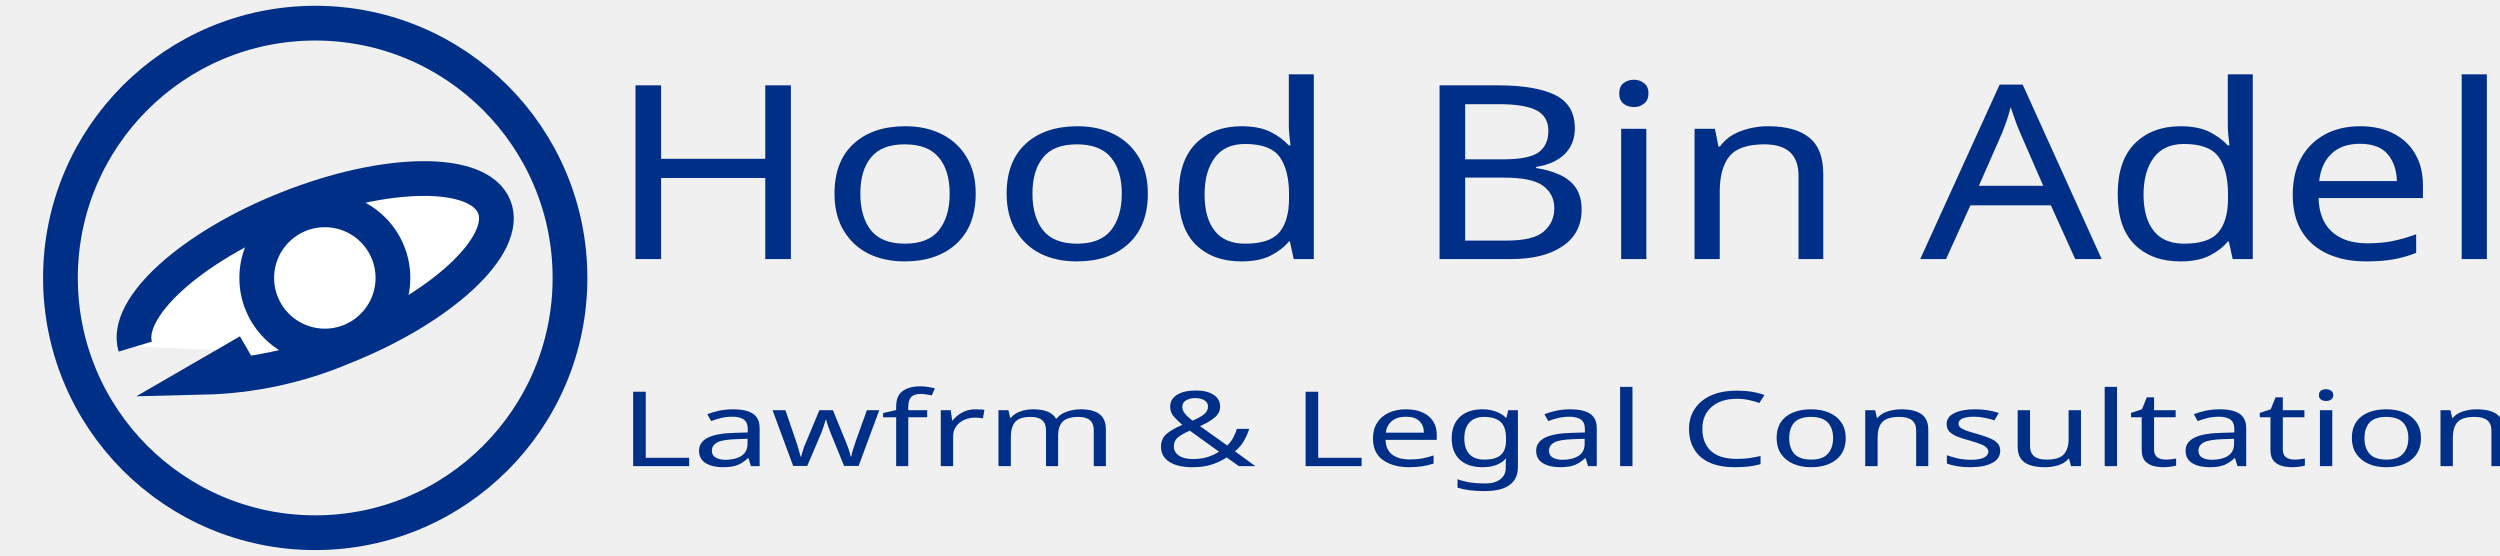
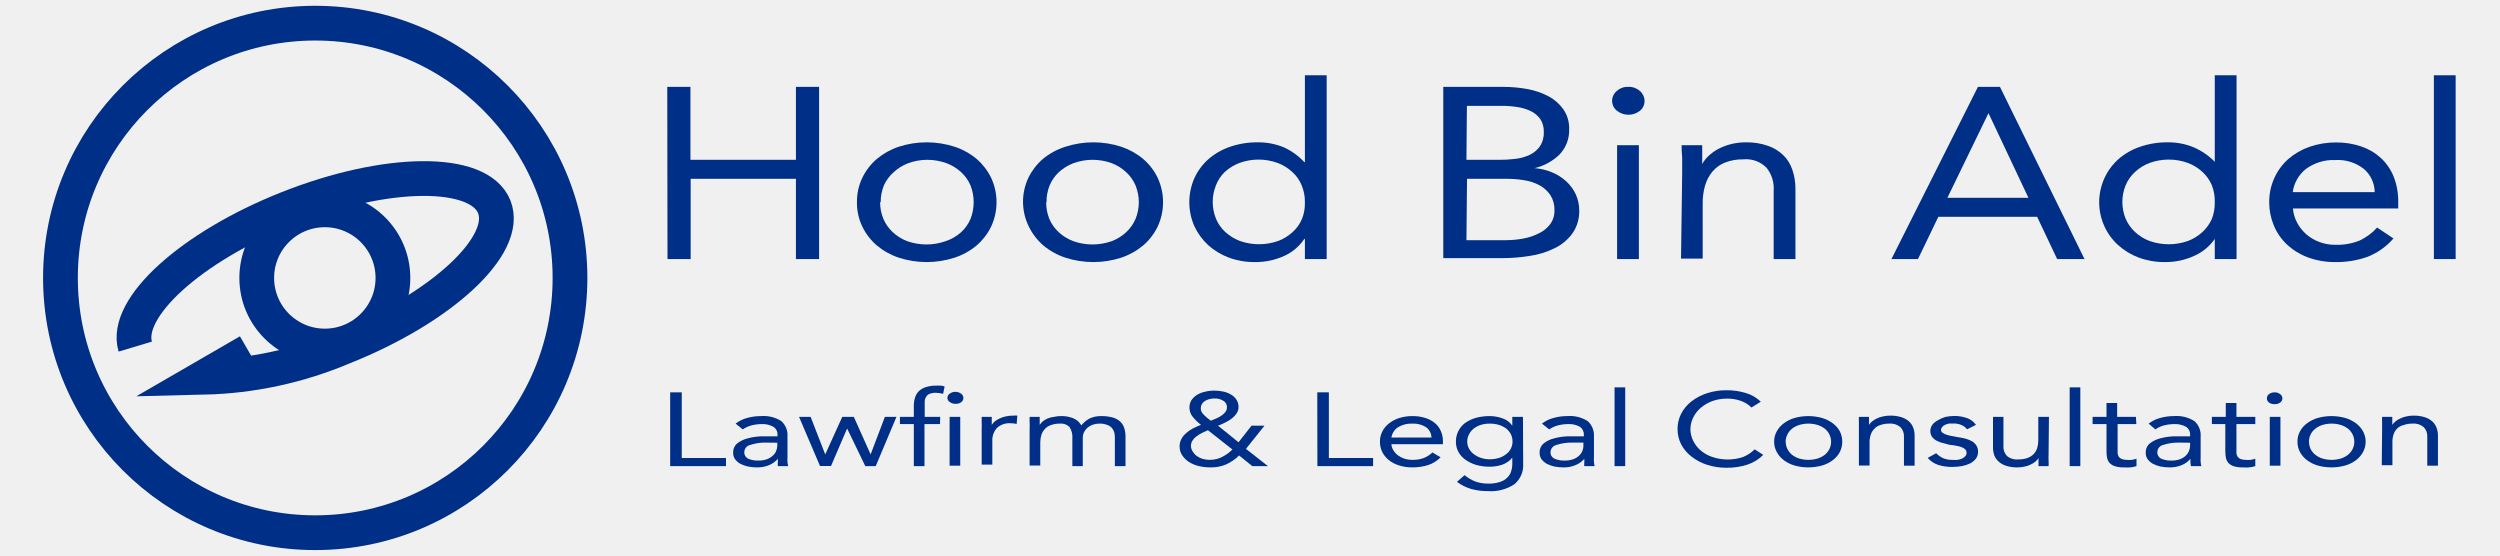
<svg xmlns="http://www.w3.org/2000/svg" id="Layer_1" data-name="Layer 1" viewBox="0 0 215.88 48">
  <defs>
-     <style>.cls-1{fill:none;}.cls-1,.cls-2{stroke:#002f87;stroke-miterlimit:10;stroke-width:3px;}.cls-2{fill:#fff;}.cls-3{font-size:21px;}.cls-3,.cls-4{fill:#002f87;font-family:AJannatLT, A Jannat LT;}.cls-4{font-size:9px;}</style>
+     <style>.cls-1{fill:none;stroke:#002f87;stroke-miterlimit:10;stroke-width:3px;}.cls-2{fill:#002f87;}</style>
  </defs>
  <circle class="cls-1" cx="27.22" cy="24" r="22" />
-   <path class="cls-2" d="M11.68,29.93c-1-3.33,4.8-8.61,13.16-11.93,8.53-3.39,16.52-3.45,17.84-.14S38.14,26.61,29.6,30a32.9,32.9,0,0,1-12,2.58l3.87-2.24" />
-   <circle class="cls-2" cx="28.05" cy="24" r="5.88" />
-   <text class="cls-3" transform="translate(52.5 22.37) scale(1.17 1)">Hood Bin Adel</text>
-   <text class="cls-4" transform="translate(53.5 40.25) scale(1.34 1)">Lawfrm &amp; Legal Consultation</text>
+   <path class="cls-1" d="M11.68,29.93c-1-3.33,4.8-8.61,13.16-11.93,8.53-3.39,16.52-3.45,17.84-.14S38.14,26.61,29.6,30a32.9,32.9,0,0,1-12,2.58l3.87-2.24" />
+   <circle class="cls-1" cx="28.05" cy="24" r="5.88" />
+   <path class="cls-2" d="M57.62,7.5h2v6.3h9.11V7.5h2V22.37h-2V15.44H59.64v6.93h-2Z" />
+   <path class="cls-2" d="M74,17.46a4.69,4.69,0,0,1,.46-2.1,5,5,0,0,1,1.25-1.63,5.85,5.85,0,0,1,1.9-1.06,7.83,7.83,0,0,1,4.82,0,5.79,5.79,0,0,1,1.91,1.06,5.11,5.11,0,0,1,1.25,1.63,5,5,0,0,1,0,4.2,5.11,5.11,0,0,1-1.25,1.63,5.79,5.79,0,0,1-1.91,1.06,7.83,7.83,0,0,1-4.82,0,5.85,5.85,0,0,1-1.9-1.06,5,5,0,0,1-1.25-1.63A4.69,4.69,0,0,1,74,17.46Zm2,0a3.77,3.77,0,0,0,.28,1.44,3.43,3.43,0,0,0,.81,1.15,3.83,3.83,0,0,0,1.26.78,5,5,0,0,0,3.3,0A3.88,3.88,0,0,0,83,20.05a3.43,3.43,0,0,0,.81-1.15,4,4,0,0,0,0-2.88A3.34,3.34,0,0,0,83,14.87a3.88,3.88,0,0,0-1.27-.78,4.84,4.84,0,0,0-3.3,0,3.83,3.83,0,0,0-1.26.78A3.34,3.34,0,0,0,76.33,16,3.77,3.77,0,0,0,76.05,17.46Z" />
+   <path class="cls-2" d="M88.34,17.46a4.83,4.83,0,0,1,.46-2.1,5.11,5.11,0,0,1,1.25-1.63A5.79,5.79,0,0,1,92,12.67a7.83,7.83,0,0,1,4.82,0,5.85,5.85,0,0,1,1.9,1.06,5,5,0,0,1,1.25,1.63,5,5,0,0,1,0,4.2,5,5,0,0,1-1.25,1.63,5.85,5.85,0,0,1-1.9,1.06,7.83,7.83,0,0,1-4.82,0,5.79,5.79,0,0,1-1.91-1.06,5.11,5.11,0,0,1-1.25-1.63A4.83,4.83,0,0,1,88.34,17.46Zm2,0a3.77,3.77,0,0,0,.27,1.44,3.43,3.43,0,0,0,.81,1.15,3.88,3.88,0,0,0,1.27.78,5,5,0,0,0,3.3,0,3.83,3.83,0,0,0,1.26-.78,3.43,3.43,0,0,0,.81-1.15,3.84,3.84,0,0,0,0-2.88,3.34,3.34,0,0,0-.81-1.15A3.83,3.83,0,0,0,96,14.09a4.84,4.84,0,0,0-3.3,0,3.88,3.88,0,0,0-1.27.78A3.34,3.34,0,0,0,90.64,16,3.77,3.77,0,0,0,90.37,17.46Z" />
+   <path class="cls-2" d="M112.68,20.63h-.05A4.11,4.11,0,0,1,111,22.05a5.93,5.93,0,0,1-2.67.58,6.26,6.26,0,0,1-2.23-.39,5.62,5.62,0,0,1-1.78-1.08,5.23,5.23,0,0,1-1.19-1.64,5.15,5.15,0,0,1,0-4.12,5,5,0,0,1,1.2-1.64,5.63,5.63,0,0,1,1.87-1.08,7.18,7.18,0,0,1,2.42-.39,5.76,5.76,0,0,1,2.26.44A5.58,5.58,0,0,1,112.63,14h.05V6.5h1.88V22.37h-1.88Zm0-3.17A3.59,3.59,0,0,0,112.4,16a3.09,3.09,0,0,0-.81-1.15,3.83,3.83,0,0,0-1.26-.78,4.84,4.84,0,0,0-3.3,0,4,4,0,0,0-1.27.78A3.18,3.18,0,0,0,105,16a3.84,3.84,0,0,0,0,2.88,3.27,3.27,0,0,0,.8,1.15,4,4,0,0,0,1.27.78,5,5,0,0,0,3.3,0,3.83,3.83,0,0,0,1.26-.78,3.17,3.17,0,0,0,.81-1.15A3.59,3.59,0,0,0,112.68,17.46Z" />
+   <path class="cls-2" d="M124.63,7.5h5.2a12,12,0,0,1,2.07.19,6.43,6.43,0,0,1,1.81.62A3.72,3.72,0,0,1,135,9.44a2.87,2.87,0,0,1,.5,1.72,3,3,0,0,1-.81,2.16,4.57,4.57,0,0,1-2.18,1.2v0a4.77,4.77,0,0,1,1.53.37,4.12,4.12,0,0,1,1.23.79,3.61,3.61,0,0,1,.81,1.12,3.37,3.37,0,0,1,.29,1.37,3.29,3.29,0,0,1-.6,2,4.1,4.1,0,0,1-1.54,1.27,7.05,7.05,0,0,1-2.14.66,14.78,14.78,0,0,1-2.38.19h-5.08Zm2,6.3h2.8a10.9,10.9,0,0,0,1.41-.08,4,4,0,0,0,1.24-.34,2.32,2.32,0,0,0,.89-.74,2.08,2.08,0,0,0,.34-1.25,1.9,1.9,0,0,0-.31-1.12,2.2,2.2,0,0,0-.84-.69A4,4,0,0,0,131,9.24a8.42,8.42,0,0,0-1.33-.1h-3Zm0,6.94h3.43a8.24,8.24,0,0,0,1.48-.14,4.77,4.77,0,0,0,1.32-.44,2.58,2.58,0,0,0,1-.8,1.94,1.94,0,0,0,.37-1.21,2.31,2.31,0,0,0-.35-1.3,2.65,2.65,0,0,0-.92-.84,4,4,0,0,0-1.3-.44,9.32,9.32,0,0,0-1.51-.13h-3.47Z" />
+   <path class="cls-2" d="M139.21,8.7a1.09,1.09,0,0,1,.4-.84,1.39,1.39,0,0,1,1-.36,1.41,1.41,0,0,1,1,.36,1.12,1.12,0,0,1,.4.84,1.08,1.08,0,0,1-.39.86,1.61,1.61,0,0,1-2,0A1.1,1.1,0,0,1,139.21,8.7Zm.43,3.84h1.88v9.83h-1.88Z" />
+   <path class="cls-2" d="M145.26,14.88c0-.45,0-.87,0-1.26a10.59,10.59,0,0,1-.05-1.08h1.78c0,.27,0,.54,0,.8s0,.54,0,.82h0a2.82,2.82,0,0,1,.54-.69,4.12,4.12,0,0,1,.83-.6,5.16,5.16,0,0,1,1.09-.42,5.32,5.32,0,0,1,1.3-.16,5.47,5.47,0,0,1,1.91.3,3.53,3.53,0,0,1,1.34.82,3.12,3.12,0,0,1,.78,1.27,5,5,0,0,1,.26,1.62v6.07h-1.88v-5.9a2.83,2.83,0,0,0-.63-2,2.49,2.49,0,0,0-2-.71,4.17,4.17,0,0,0-1.58.28,2.69,2.69,0,0,0-1.08.78,3.31,3.31,0,0,0-.63,1.19,5.29,5.29,0,0,0-.21,1.53v4.79h-1.87Z" />
+   <path class="cls-2" d="M170.8,7.5h1.9L180,22.37h-2.36l-1.73-3.65h-8.53l-1.76,3.65h-2.29Zm.91,2.27h0l-3.55,7.31h7Z" />
+   <path class="cls-2" d="M191.25,20.63h0a4.21,4.21,0,0,1-1.68,1.42,5.89,5.89,0,0,1-2.66.58,6.22,6.22,0,0,1-2.23-.39,5.51,5.51,0,0,1-1.78-1.08,4.94,4.94,0,0,1-1.19-1.64,5,5,0,0,1,1.2-5.76,5.54,5.54,0,0,1,1.87-1.08,7.18,7.18,0,0,1,2.42-.39,5.68,5.68,0,0,1,2.25.44,5.74,5.74,0,0,1,1.8,1.24h0V6.5h1.88V22.37h-1.88Zm0-3.17A3.77,3.77,0,0,0,191,16a3.34,3.34,0,0,0-.81-1.15,3.83,3.83,0,0,0-1.26-.78,4.87,4.87,0,0,0-3.31,0,3.83,3.83,0,0,0-1.26.78,3.34,3.34,0,0,0-.81,1.15,3.84,3.84,0,0,0,0,2.88,3.43,3.43,0,0,0,.81,1.15,3.83,3.83,0,0,0,1.26.78,5,5,0,0,0,3.31,0,3.83,3.83,0,0,0,1.26-.78A3.43,3.43,0,0,0,191,18.9,3.77,3.77,0,0,0,191.25,17.46Z" />
+   <path class="cls-2" d="M206.68,20.59a5.74,5.74,0,0,1-2.22,1.58,8,8,0,0,1-2.8.46,6.64,6.64,0,0,1-2.38-.41,5.42,5.42,0,0,1-1.8-1.11,4.72,4.72,0,0,1-1.13-1.64,5.22,5.22,0,0,1-.4-2,5,5,0,0,1,.44-2.09,4.9,4.9,0,0,1,1.2-1.64,5.71,5.71,0,0,1,1.83-1.06,6.93,6.93,0,0,1,2.32-.38,6.58,6.58,0,0,1,2.17.35,4.79,4.79,0,0,1,1.69,1,4.44,4.44,0,0,1,1.1,1.61,5.76,5.76,0,0,1,.39,2.18V18H198a3.06,3.06,0,0,0,.35,1.21,3.51,3.51,0,0,0,.78,1,3.66,3.66,0,0,0,1.13.68,3.89,3.89,0,0,0,1.42.25,5.16,5.16,0,0,0,2.08-.37,4.75,4.75,0,0,0,1.51-1.12Zm-1.62-4a2.67,2.67,0,0,0-.93-2,3.64,3.64,0,0,0-2.47-.77,4,4,0,0,0-2.54.77,3.11,3.11,0,0,0-1.14,2Z" />
+   <path class="cls-2" d="M210.17,6.5h1.88V22.37h-1.88Z" />
+   <path class="cls-2" d="M57.87,33.88h1v5.67h3.82v.7H57.87Z" />
+   <path class="cls-2" d="M63.52,36.58a2.8,2.8,0,0,1,1-.49,4.38,4.38,0,0,1,1.19-.16,2.84,2.84,0,0,1,1.77.44A1.64,1.64,0,0,1,68,37.71v1.81a2.3,2.3,0,0,0,0,.37,1.93,1.93,0,0,0,.06.36h-.89a1.07,1.07,0,0,1,0-.32v-.31h0a2,2,0,0,1-.72.53,2.62,2.62,0,0,1-1.09.21,4,4,0,0,1-.8-.08,2.92,2.92,0,0,1-.65-.24,1.52,1.52,0,0,1-.44-.39.93.93,0,0,1-.16-.54,1,1,0,0,1,.35-.82,2.34,2.34,0,0,1,.88-.43,5,5,0,0,1,1.13-.18c.4,0,.78,0,1.11,0h.36v-.13a.78.78,0,0,0-.36-.7,1.91,1.91,0,0,0-1-.23,3.72,3.72,0,0,0-.88.11,2.4,2.4,0,0,0-.76.35Zm2.67,1.64a4,4,0,0,0-1.4.2.65.65,0,0,0-.52.62.59.59,0,0,0,.34.57,2,2,0,0,0,.87.16,2.11,2.11,0,0,0,.7-.1,1.42,1.42,0,0,0,.5-.28A1.08,1.08,0,0,0,67,39a1.36,1.36,0,0,0,.12-.49v-.28Z" />
+   <path class="cls-2" d="M75.62,40.25h-.9L73.15,37h0l-1.39,3.24h-.95L69,36h1l1.26,3.24h0L72.73,36h1l1.45,3.24h0L76.41,36h1Z" />
+   <path class="cls-2" d="M81.17,36.62H79.83v3.63h-.92V36.62h-1.2V36h1.2v-.95a2.19,2.19,0,0,1,.1-.7,1.31,1.31,0,0,1,.32-.56,1.57,1.57,0,0,1,.61-.36,2.78,2.78,0,0,1,.93-.13l.37,0a.88.88,0,0,1,.33.08l-.13.63a2.27,2.27,0,0,0-.62-.09,1.34,1.34,0,0,0-.55.09.6.6,0,0,0-.3.26.85.85,0,0,0-.12.4c0,.16,0,.33,0,.51V36h1.34Zm.64-2.23A.44.44,0,0,1,82,34a.84.84,0,0,1,1,0,.44.44,0,0,1,.19.36.44.44,0,0,1-.19.37.72.72,0,0,1-.48.14.74.74,0,0,1-.48-.14A.44.44,0,0,1,81.81,34.39ZM82,36h.92v4.21H82Z" />
+   <path class="cls-2" d="M84.77,37a4.5,4.5,0,0,0,0-.54c0-.17,0-.32,0-.46h.87c0,.11,0,.23,0,.34s0,.23,0,.35h0a1.39,1.39,0,0,1,.26-.3,2,2,0,0,1,.41-.25,2.07,2.07,0,0,1,.53-.18,2.62,2.62,0,0,1,.64-.07,2,2,0,0,1,.37,0l-.06.72a1.93,1.93,0,0,0-.49-.06,1.58,1.58,0,0,0-1.23.42,1.61,1.61,0,0,0-.38,1.15v2h-.92Z" />
+   <path class="cls-2" d="M88.91,37a4.61,4.61,0,0,0,0-.54,3.78,3.78,0,0,1,0-.46h.87c0,.11,0,.23,0,.34s0,.23,0,.35h0a1.39,1.39,0,0,1,.26-.3,1.79,1.79,0,0,1,.41-.25A1.94,1.94,0,0,1,91,36a2.48,2.48,0,0,1,.63-.07,2.65,2.65,0,0,1,.75.09,1.8,1.8,0,0,1,.5.2,1.18,1.18,0,0,1,.31.26l.19.25a2.3,2.3,0,0,1,.7-.59,2.26,2.26,0,0,1,1-.21,3.53,3.53,0,0,1,1,.12,1.68,1.68,0,0,1,.65.35,1.36,1.36,0,0,1,.35.56,2.38,2.38,0,0,1,.11.73v2.56h-.92V37.73a1.52,1.52,0,0,0-.06-.42.91.91,0,0,0-.21-.37,1,1,0,0,0-.42-.26,1.74,1.74,0,0,0-.65-.1,1.69,1.69,0,0,0-.56.09,1.41,1.41,0,0,0-.45.25,1.3,1.3,0,0,0-.31.39,1.19,1.19,0,0,0-.11.51v2.43H92.6V37.87a1.54,1.54,0,0,0-.25-1,1,1,0,0,0-.81-.29,2.18,2.18,0,0,0-.77.12,1.2,1.2,0,0,0-.53.33,1.32,1.32,0,0,0-.31.51,2.28,2.28,0,0,0-.1.66v2h-.92Z" />
+   <path class="cls-2" d="M107,39.33a3.91,3.91,0,0,1-1.09.76,3.28,3.28,0,0,1-1.41.27,4.17,4.17,0,0,1-1-.12,2.73,2.73,0,0,1-.85-.36,2.06,2.06,0,0,1-.57-.57,1.36,1.36,0,0,1-.22-.77,1.32,1.32,0,0,1,.15-.62,1.58,1.58,0,0,1,.4-.5A2.58,2.58,0,0,1,103,37a5.07,5.07,0,0,1,.71-.31A4.58,4.58,0,0,1,103,36a1.26,1.26,0,0,1-.29-.81,1.24,1.24,0,0,1,.17-.63,1.63,1.63,0,0,1,.48-.46,2.2,2.2,0,0,1,.68-.27,3.12,3.12,0,0,1,.82-.1,3.53,3.53,0,0,1,.81.09,2.18,2.18,0,0,1,.66.27,1.27,1.27,0,0,1,.45.44,1.12,1.12,0,0,1,.17.61,1,1,0,0,1-.16.55,1.88,1.88,0,0,1-.41.44,3.21,3.21,0,0,1-.57.35,5.78,5.78,0,0,1-.63.28l1.77,1.43,1.12-1.43h1.12l-1.6,2,1.9,1.49h-1.35Zm-2.69-2.18-.53.24a4.19,4.19,0,0,0-.47.29,1.47,1.47,0,0,0-.34.37.82.82,0,0,0-.13.46A.86.86,0,0,0,103,39a1.25,1.25,0,0,0,.35.38,1.67,1.67,0,0,0,.52.25,2.33,2.33,0,0,0,1.21,0,2,2,0,0,0,.5-.2,3.23,3.23,0,0,0,.44-.27l.41-.34Zm.25-.82.48-.2a2.4,2.4,0,0,0,.45-.25,1.4,1.4,0,0,0,.33-.31.67.67,0,0,0,.13-.41.61.61,0,0,0-.31-.55,1.32,1.32,0,0,0-.75-.2,1.56,1.56,0,0,0-.85.22.72.72,0,0,0-.35.63.69.69,0,0,0,.18.47,3.41,3.41,0,0,0,.39.37Z" />
+   <path class="cls-2" d="M113.75,33.88h1v5.67h3.82v.7h-4.81Z" />
+   <path class="cls-2" d="M124.4,39.49a2.71,2.71,0,0,1-1.08.67,4.39,4.39,0,0,1-1.37.2,3.59,3.59,0,0,1-1.17-.18,2.64,2.64,0,0,1-.88-.47,2.19,2.19,0,0,1-.55-.7,2,2,0,0,1-.19-.87,1.91,1.91,0,0,1,.21-.89,2.08,2.08,0,0,1,.59-.7,2.78,2.78,0,0,1,.89-.46,3.77,3.77,0,0,1,1.13-.16,3.53,3.53,0,0,1,1.06.15,2.47,2.47,0,0,1,.84.43,1.88,1.88,0,0,1,.53.69,2.18,2.18,0,0,1,.19.93v.23h-4.45a1.14,1.14,0,0,0,.17.52,1.55,1.55,0,0,0,.38.43,1.92,1.92,0,0,0,.55.29,2.28,2.28,0,0,0,.7.11,2.71,2.71,0,0,0,1-.16,2.25,2.25,0,0,0,.74-.48Zm-.79-1.71a1.14,1.14,0,0,0-.45-.88,2,2,0,0,0-1.21-.32,2.17,2.17,0,0,0-1.24.32,1.3,1.3,0,0,0-.56.88Z" />
+   <path class="cls-2" d="M131.53,40.06a2.11,2.11,0,0,1-.77,1.76,3.65,3.65,0,0,1-2.24.59,5.45,5.45,0,0,1-1.46-.18,4,4,0,0,1-1.25-.62l.66-.58a3.4,3.4,0,0,0,.93.55,3.21,3.21,0,0,0,1.12.18,3,3,0,0,0,1-.14,1.54,1.54,0,0,0,.64-.38,1.22,1.22,0,0,0,.33-.54,2,2,0,0,0,.1-.64v-.54h0a1.94,1.94,0,0,1-.85.6,3.32,3.32,0,0,1-1.09.18,4.1,4.1,0,0,1-1.2-.16,3.16,3.16,0,0,1-.92-.45,2,2,0,0,1-.6-.68,1.83,1.83,0,0,1-.21-.87,2,2,0,0,1,.8-1.62,3.08,3.08,0,0,1,.93-.44,4.48,4.48,0,0,1,1.2-.15,3.25,3.25,0,0,1,1.11.2,1.64,1.64,0,0,1,.83.63h0V36h.92Zm-4.83-1.92a1.21,1.21,0,0,0,.15.6,1.47,1.47,0,0,0,.42.48,2.13,2.13,0,0,0,.62.32,2.27,2.27,0,0,0,.75.12,2.74,2.74,0,0,0,.84-.13,1.79,1.79,0,0,0,.61-.34,1.32,1.32,0,0,0,.52-1.06,1.46,1.46,0,0,0-.14-.63,1.57,1.57,0,0,0-.4-.49,2.08,2.08,0,0,0-.63-.32,2.86,2.86,0,0,0-.8-.11,2.53,2.53,0,0,0-.8.12,1.88,1.88,0,0,0-.61.33,1.45,1.45,0,0,0-.39.5A1.27,1.27,0,0,0,126.7,38.14Z" />
+   <path class="cls-2" d="M133.15,36.58a2.8,2.8,0,0,1,1-.49,4.3,4.3,0,0,1,1.18-.16,2.85,2.85,0,0,1,1.78.44,1.66,1.66,0,0,1,.53,1.34v1.81a2.31,2.31,0,0,0,0,.37,1.93,1.93,0,0,0,.06.36h-.89a1.07,1.07,0,0,1,0-.32c0-.12,0-.22,0-.31h0a1.94,1.94,0,0,1-.73.53,2.54,2.54,0,0,1-1.08.21,4,4,0,0,1-.8-.08,2.75,2.75,0,0,1-.65-.24,1.52,1.52,0,0,1-.44-.39.93.93,0,0,1-.16-.54,1,1,0,0,1,.35-.82,2.26,2.26,0,0,1,.88-.43,5,5,0,0,1,1.13-.18c.4,0,.77,0,1.11,0h.35v-.13a.8.8,0,0,0-.35-.7,1.91,1.91,0,0,0-1-.23,3.72,3.72,0,0,0-.88.11,2.31,2.31,0,0,0-.76.35Zm2.67,1.64a4.14,4.14,0,0,0-1.41.2.66.66,0,0,0-.52.62.59.59,0,0,0,.35.57,2,2,0,0,0,.87.16,2.11,2.11,0,0,0,.7-.1,1.42,1.42,0,0,0,.5-.28,1.2,1.2,0,0,0,.31-.4,1.17,1.17,0,0,0,.11-.49v-.28Z" />
+   <path class="cls-2" d="M139.42,33.45h.92v6.8h-.92Z" />
+   <path class="cls-2" d="M151.24,35.19a2.41,2.41,0,0,0-.93-.58,3.48,3.48,0,0,0-1.16-.19,3.78,3.78,0,0,0-1.28.21,3.37,3.37,0,0,0-1,.58,2.54,2.54,0,0,0-.66.85,2.23,2.23,0,0,0-.24,1,2.27,2.27,0,0,0,.24,1,2.51,2.51,0,0,0,.65.84,3,3,0,0,0,1,.56,4.13,4.13,0,0,0,2.66,0,3,3,0,0,0,1-.66l.74.48a3.47,3.47,0,0,1-1.36.84,5.58,5.58,0,0,1-1.8.27,5.38,5.38,0,0,1-1.68-.25,4.37,4.37,0,0,1-1.34-.7,3.34,3.34,0,0,1-.9-1.05,2.92,2.92,0,0,1-.32-1.35,2.84,2.84,0,0,1,.31-1.31,3.18,3.18,0,0,1,.88-1.06,4.28,4.28,0,0,1,1.34-.71,5.2,5.2,0,0,1,1.71-.26,5.49,5.49,0,0,1,1.63.23,3.14,3.14,0,0,1,1.32.76Z" />
+   <path class="cls-2" d="M153.2,38.14a1.83,1.83,0,0,1,.23-.9,2.11,2.11,0,0,1,.61-.69,2.89,2.89,0,0,1,.93-.46,4.43,4.43,0,0,1,2.36,0,2.89,2.89,0,0,1,.93.46,2.11,2.11,0,0,1,.61.69,2,2,0,0,1,0,1.8,2.15,2.15,0,0,1-.61.7,2.89,2.89,0,0,1-.93.46,4.43,4.43,0,0,1-2.36,0,2.89,2.89,0,0,1-.93-.46,2.15,2.15,0,0,1-.61-.7A1.83,1.83,0,0,1,153.2,38.14Zm1,0a1.41,1.41,0,0,0,.14.62,1.54,1.54,0,0,0,.39.5,2,2,0,0,0,.62.33,2.79,2.79,0,0,0,1.62,0,2,2,0,0,0,.62-.33,1.54,1.54,0,0,0,.39-.5,1.42,1.42,0,0,0,0-1.23,1.45,1.45,0,0,0-.39-.5,2,2,0,0,0-.62-.33,2.79,2.79,0,0,0-1.62,0,2,2,0,0,0-.62.33,1.45,1.45,0,0,0-.39.5A1.4,1.4,0,0,0,154.19,38.14Z" />
+   <path class="cls-2" d="M160.52,37c0-.2,0-.37,0-.54a3.93,3.93,0,0,1,0-.46h.87c0,.11,0,.23,0,.34s0,.23,0,.35h0a1.46,1.46,0,0,1,.27-.3,2,2,0,0,1,.4-.25,2.21,2.21,0,0,1,.53-.18,2.62,2.62,0,0,1,.64-.07,3,3,0,0,1,.94.13,1.76,1.76,0,0,1,.65.35,1.36,1.36,0,0,1,.38.54,1.78,1.78,0,0,1,.13.7v2.6h-.92V37.72a1.1,1.1,0,0,0-.31-.84,1.3,1.3,0,0,0-.95-.3,2.18,2.18,0,0,0-.77.12,1.14,1.14,0,0,0-.53.33,1.32,1.32,0,0,0-.31.51,2,2,0,0,0-.1.66v2h-.92Z" />
+   <path class="cls-2" d="M167.19,39.14a2.13,2.13,0,0,0,.59.42,2,2,0,0,0,.82.15,2.09,2.09,0,0,0,.43,0,1.56,1.56,0,0,0,.4-.11.86.86,0,0,0,.28-.21.42.42,0,0,0,.11-.29.45.45,0,0,0-.1-.28.91.91,0,0,0-.27-.18,1.89,1.89,0,0,0-.38-.12l-.43-.08c-.26,0-.51-.09-.74-.15a2.37,2.37,0,0,1-.62-.21,1.23,1.23,0,0,1-.43-.34.86.86,0,0,1-.16-.53.88.88,0,0,1,.18-.54,1.48,1.48,0,0,1,.47-.38A2.72,2.72,0,0,1,168,36a3.84,3.84,0,0,1,.76-.08,3.16,3.16,0,0,1,1.09.18,1.54,1.54,0,0,1,.78.59l-.77.38a1.19,1.19,0,0,0-.46-.36,1.65,1.65,0,0,0-.7-.14l-.39,0a1.51,1.51,0,0,0-.34.11.73.73,0,0,0-.26.19.39.39,0,0,0-.1.25.31.31,0,0,0,.11.23,1.27,1.27,0,0,0,.31.17,2.44,2.44,0,0,0,.45.12l.52.1a6.72,6.72,0,0,1,.7.13,2.81,2.81,0,0,1,.58.23,1.2,1.2,0,0,1,.38.36,1,1,0,0,1,.15.54,1,1,0,0,1-.19.61,1.55,1.55,0,0,1-.5.41,3,3,0,0,1-.71.23,5.31,5.31,0,0,1-.81.07,4,4,0,0,1-1.22-.17,2.1,2.1,0,0,1-.92-.61Z" />
+   <path class="cls-2" d="M176.9,39.25a4.7,4.7,0,0,0,0,.54,3.78,3.78,0,0,1,0,.46h-.87c0-.11,0-.23,0-.34s0-.23,0-.35h0a1.16,1.16,0,0,1-.26.29,1.51,1.51,0,0,1-.41.26,1.94,1.94,0,0,1-.53.18,2.53,2.53,0,0,1-.63.07,2.92,2.92,0,0,1-.94-.13,1.76,1.76,0,0,1-.65-.35,1.39,1.39,0,0,1-.39-.54,2,2,0,0,1-.12-.7V36H173v2.53a1.14,1.14,0,0,0,.3.84,1.35,1.35,0,0,0,1,.3,2.18,2.18,0,0,0,.77-.12,1.41,1.41,0,0,0,.53-.33,1.32,1.32,0,0,0,.31-.51,2.28,2.28,0,0,0,.1-.66V36h.92Z" />
+   <path class="cls-2" d="M178.72,33.45h.92v6.8h-.92Z" />
+   <path class="cls-2" d="M184.48,36.62h-1.62v2.12c0,.13,0,.26,0,.38a.75.75,0,0,0,.09.31.63.63,0,0,0,.25.2,1.17,1.17,0,0,0,.47.08,1.9,1.9,0,0,0,.41,0,2.46,2.46,0,0,0,.41-.1l0,.64a2.65,2.65,0,0,1-.52.11,3.65,3.65,0,0,1-.55,0,2.45,2.45,0,0,1-.79-.1,1.09,1.09,0,0,1-.46-.28,1,1,0,0,1-.22-.45,3.42,3.42,0,0,1-.05-.59V36.62h-1.2V36h1.2v-1.2h.92V36h1.62Z" />
+   <path class="cls-2" d="M185.54,36.58a2.8,2.8,0,0,1,1-.49,4.32,4.32,0,0,1,1.19-.16,2.84,2.84,0,0,1,1.77.44,1.63,1.63,0,0,1,.53,1.34v1.81a2.31,2.31,0,0,0,0,.37,1.93,1.93,0,0,0,.06.36h-.89a1.07,1.07,0,0,1-.05-.32c0-.12,0-.22,0-.31h0a2,2,0,0,1-.72.53,2.62,2.62,0,0,1-1.09.21,4,4,0,0,1-.8-.08,2.75,2.75,0,0,1-.65-.24,1.52,1.52,0,0,1-.44-.39.93.93,0,0,1-.16-.54,1,1,0,0,1,.35-.82,2.34,2.34,0,0,1,.88-.43,5,5,0,0,1,1.13-.18c.4,0,.77,0,1.11,0h.36v-.13a.78.78,0,0,0-.36-.7,1.91,1.91,0,0,0-1-.23,3.72,3.72,0,0,0-.88.11,2.31,2.31,0,0,0-.76.35Zm2.67,1.64a4.14,4.14,0,0,0-1.41.2.65.65,0,0,0-.51.62.59.59,0,0,0,.34.57,2,2,0,0,0,.87.16,2.11,2.11,0,0,0,.7-.1,1.42,1.42,0,0,0,.5-.28A1.2,1.2,0,0,0,189,39a1.36,1.36,0,0,0,.12-.49v-.28Z" />
+   <path class="cls-2" d="M194.75,36.62h-1.63v2.12c0,.13,0,.26,0,.38a.63.63,0,0,0,.1.31.54.54,0,0,0,.24.2,1.17,1.17,0,0,0,.47.08,2.06,2.06,0,0,0,.42,0,2.6,2.6,0,0,0,.4-.1l0,.64a2.65,2.65,0,0,1-.52.11,3.56,3.56,0,0,1-.55,0,2.45,2.45,0,0,1-.79-.1,1.09,1.09,0,0,1-.46-.28,1,1,0,0,1-.22-.45,3.42,3.42,0,0,1-.05-.59V36.62H191V36h1.2v-1.2h.92V36h1.63Z" />
+   <path class="cls-2" d="M195.75,34.39a.44.44,0,0,1,.19-.36.76.76,0,0,1,.48-.15.72.72,0,0,1,.47.15.45.45,0,0,1,.2.36.44.44,0,0,1-.19.37.74.74,0,0,1-.48.14.77.77,0,0,1-.49-.14A.46.46,0,0,1,195.75,34.39ZM196,36h.92v4.21H196Z" />
+   <path class="cls-2" d="M198.39,38.14a1.82,1.82,0,0,1,.22-.9,2.11,2.11,0,0,1,.61-.69,2.89,2.89,0,0,1,.93-.46,4.43,4.43,0,0,1,2.36,0,2.89,2.89,0,0,1,.93.46,2.11,2.11,0,0,1,.61.69,1.88,1.88,0,0,1,0,1.8,2.15,2.15,0,0,1-.61.7,2.89,2.89,0,0,1-.93.46,4.43,4.43,0,0,1-2.36,0,2.89,2.89,0,0,1-.93-.46,2.15,2.15,0,0,1-.61-.7A1.82,1.82,0,0,1,198.39,38.14Zm1,0a1.41,1.41,0,0,0,.13.62,1.45,1.45,0,0,0,.4.5,1.88,1.88,0,0,0,.61.33,2.79,2.79,0,0,0,1.62,0,2,2,0,0,0,.62-.33,1.54,1.54,0,0,0,.39-.5,1.42,1.42,0,0,0,0-1.23,1.45,1.45,0,0,0-.39-.5,2,2,0,0,0-.62-.33,2.79,2.79,0,0,0-1.62,0,1.88,1.88,0,0,0-.61.33,1.36,1.36,0,0,0-.4.5A1.39,1.39,0,0,0,199.38,38.14Z" />
+   <path class="cls-2" d="M205.7,37c0-.2,0-.37,0-.54a3.93,3.93,0,0,1,0-.46h.88c0,.11,0,.23,0,.34s0,.23,0,.35h0a1.46,1.46,0,0,1,.27-.3,1.79,1.79,0,0,1,.41-.25,1.94,1.94,0,0,1,.53-.18,2.48,2.48,0,0,1,.63-.07,3,3,0,0,1,.94.13,1.76,1.76,0,0,1,.65.35,1.36,1.36,0,0,1,.38.54,1.78,1.78,0,0,1,.13.7v2.6h-.92V37.72a1.1,1.1,0,0,0-.31-.84,1.3,1.3,0,0,0-.95-.3,2.18,2.18,0,0,0-.77.12A1.2,1.2,0,0,0,207,37a1.32,1.32,0,0,0-.31.51,2,2,0,0,0-.1.66v2h-.92Z" />
</svg>
